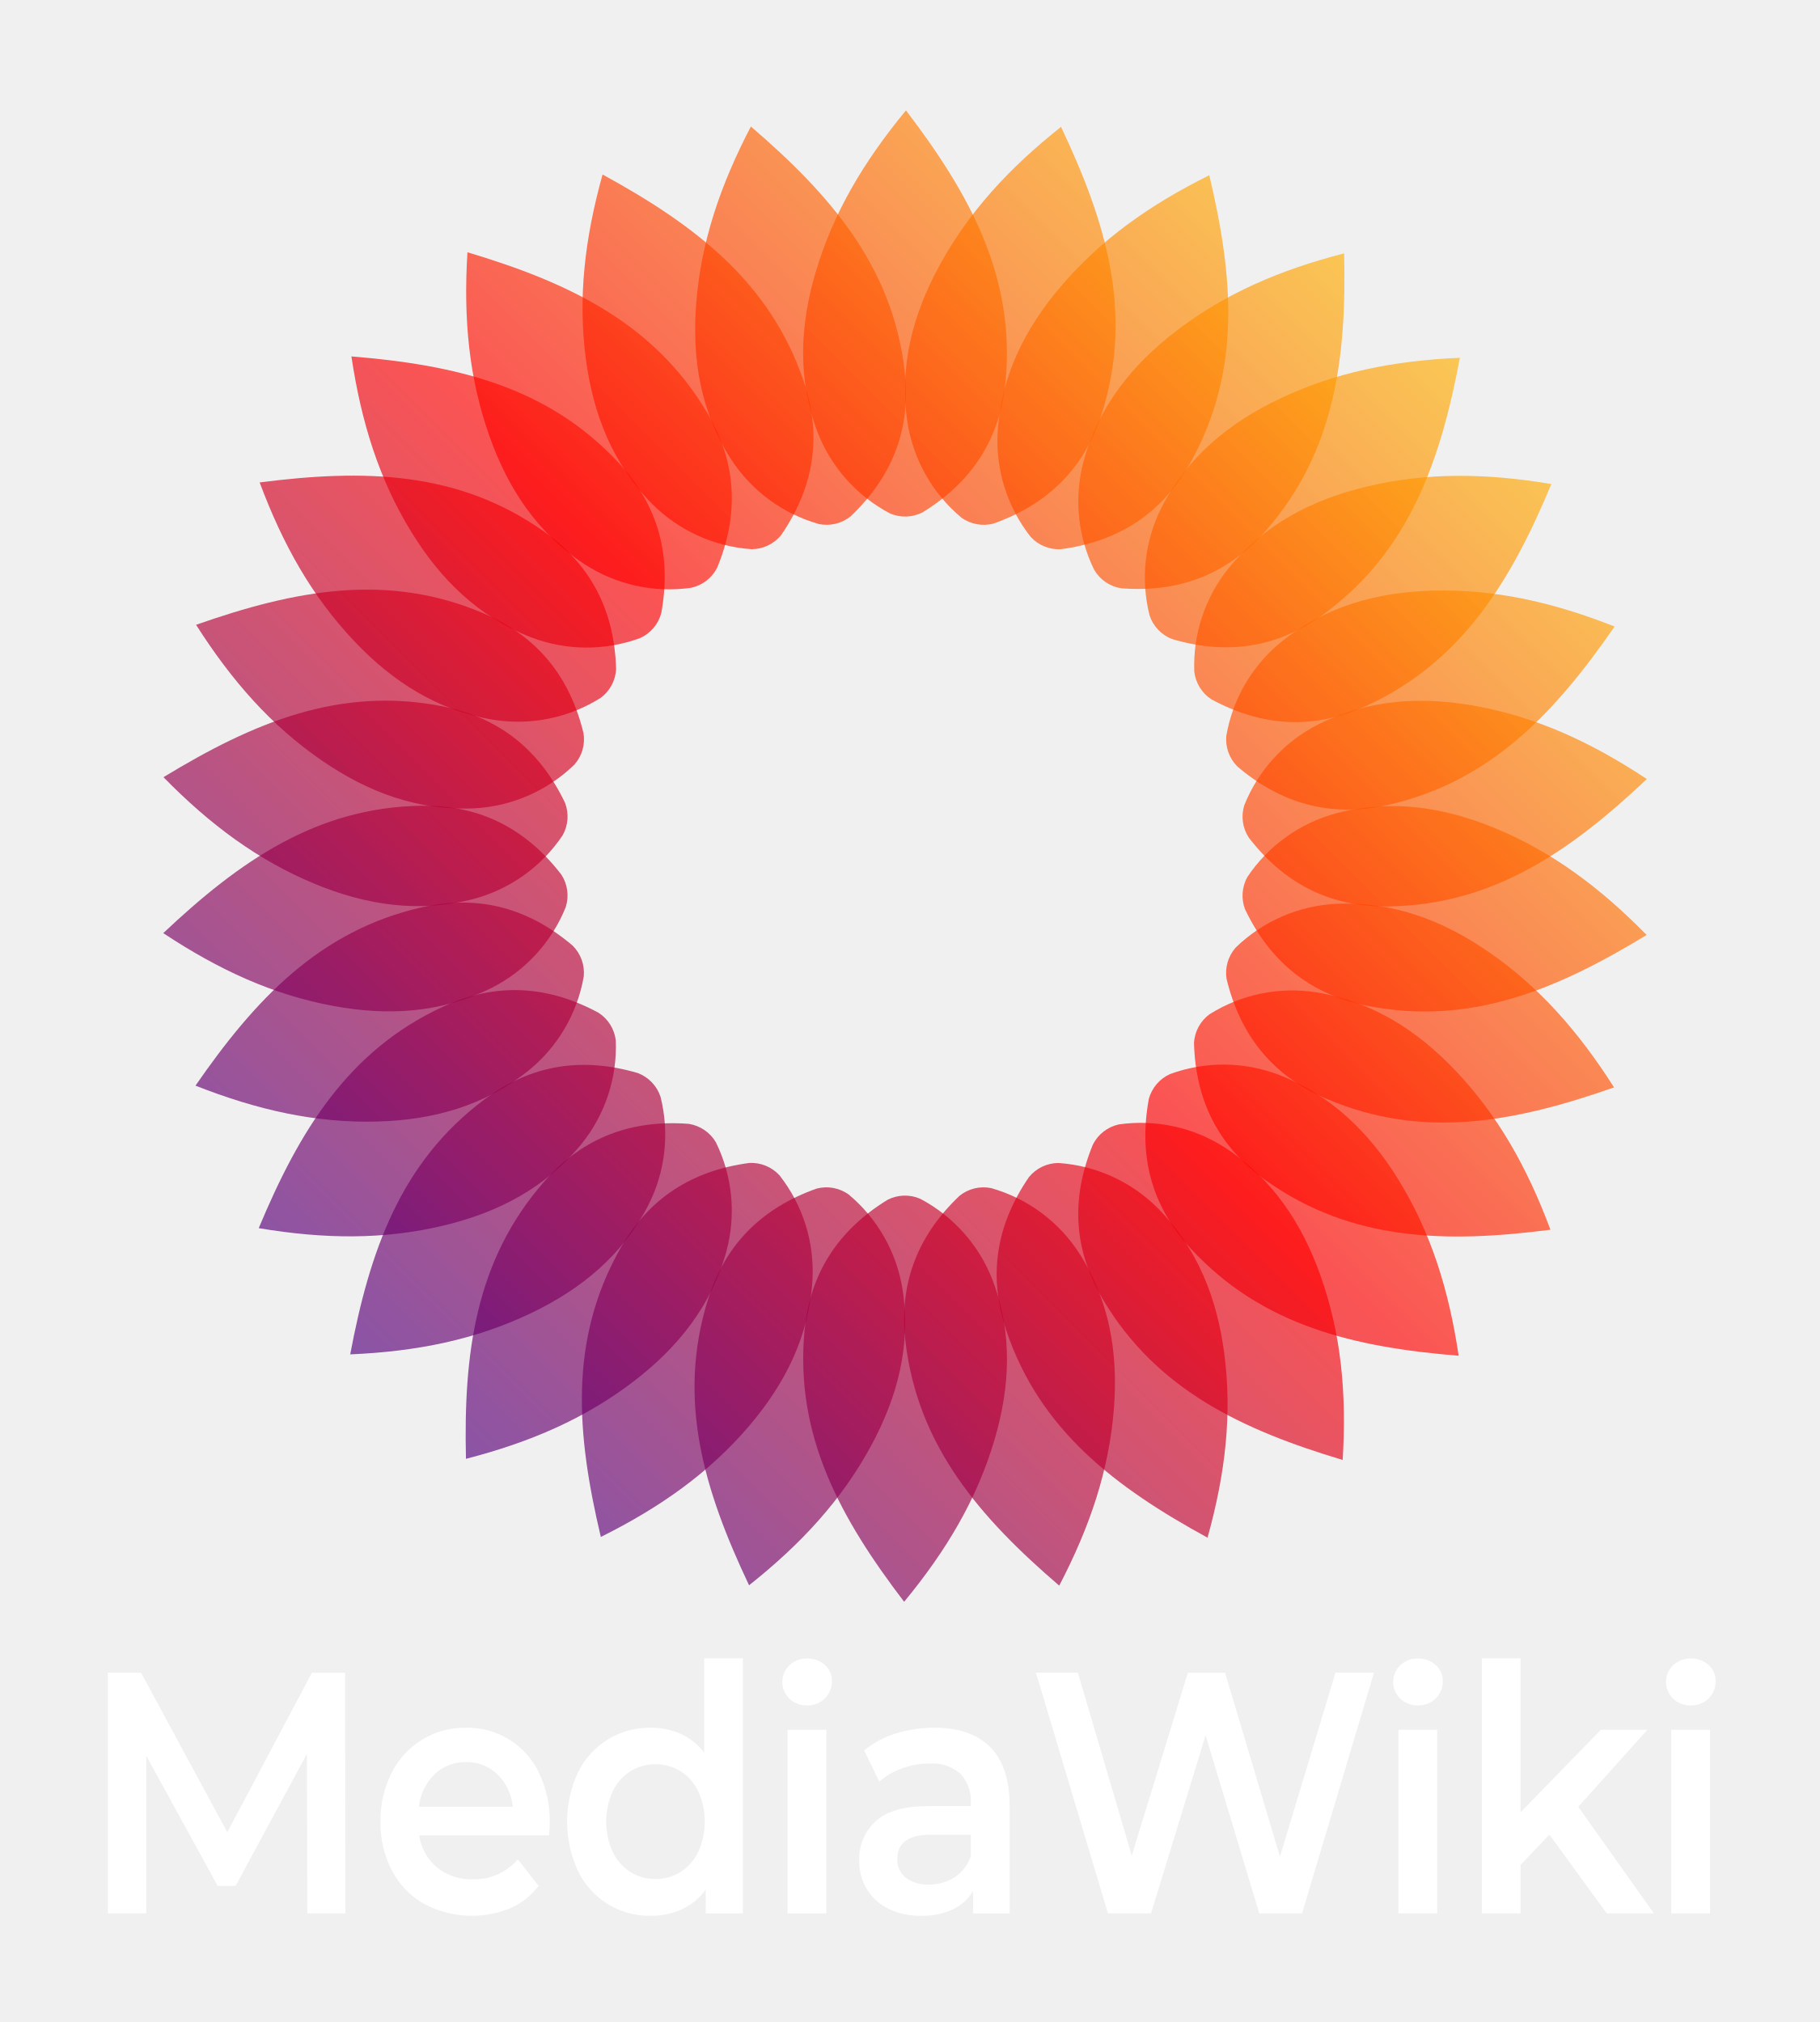
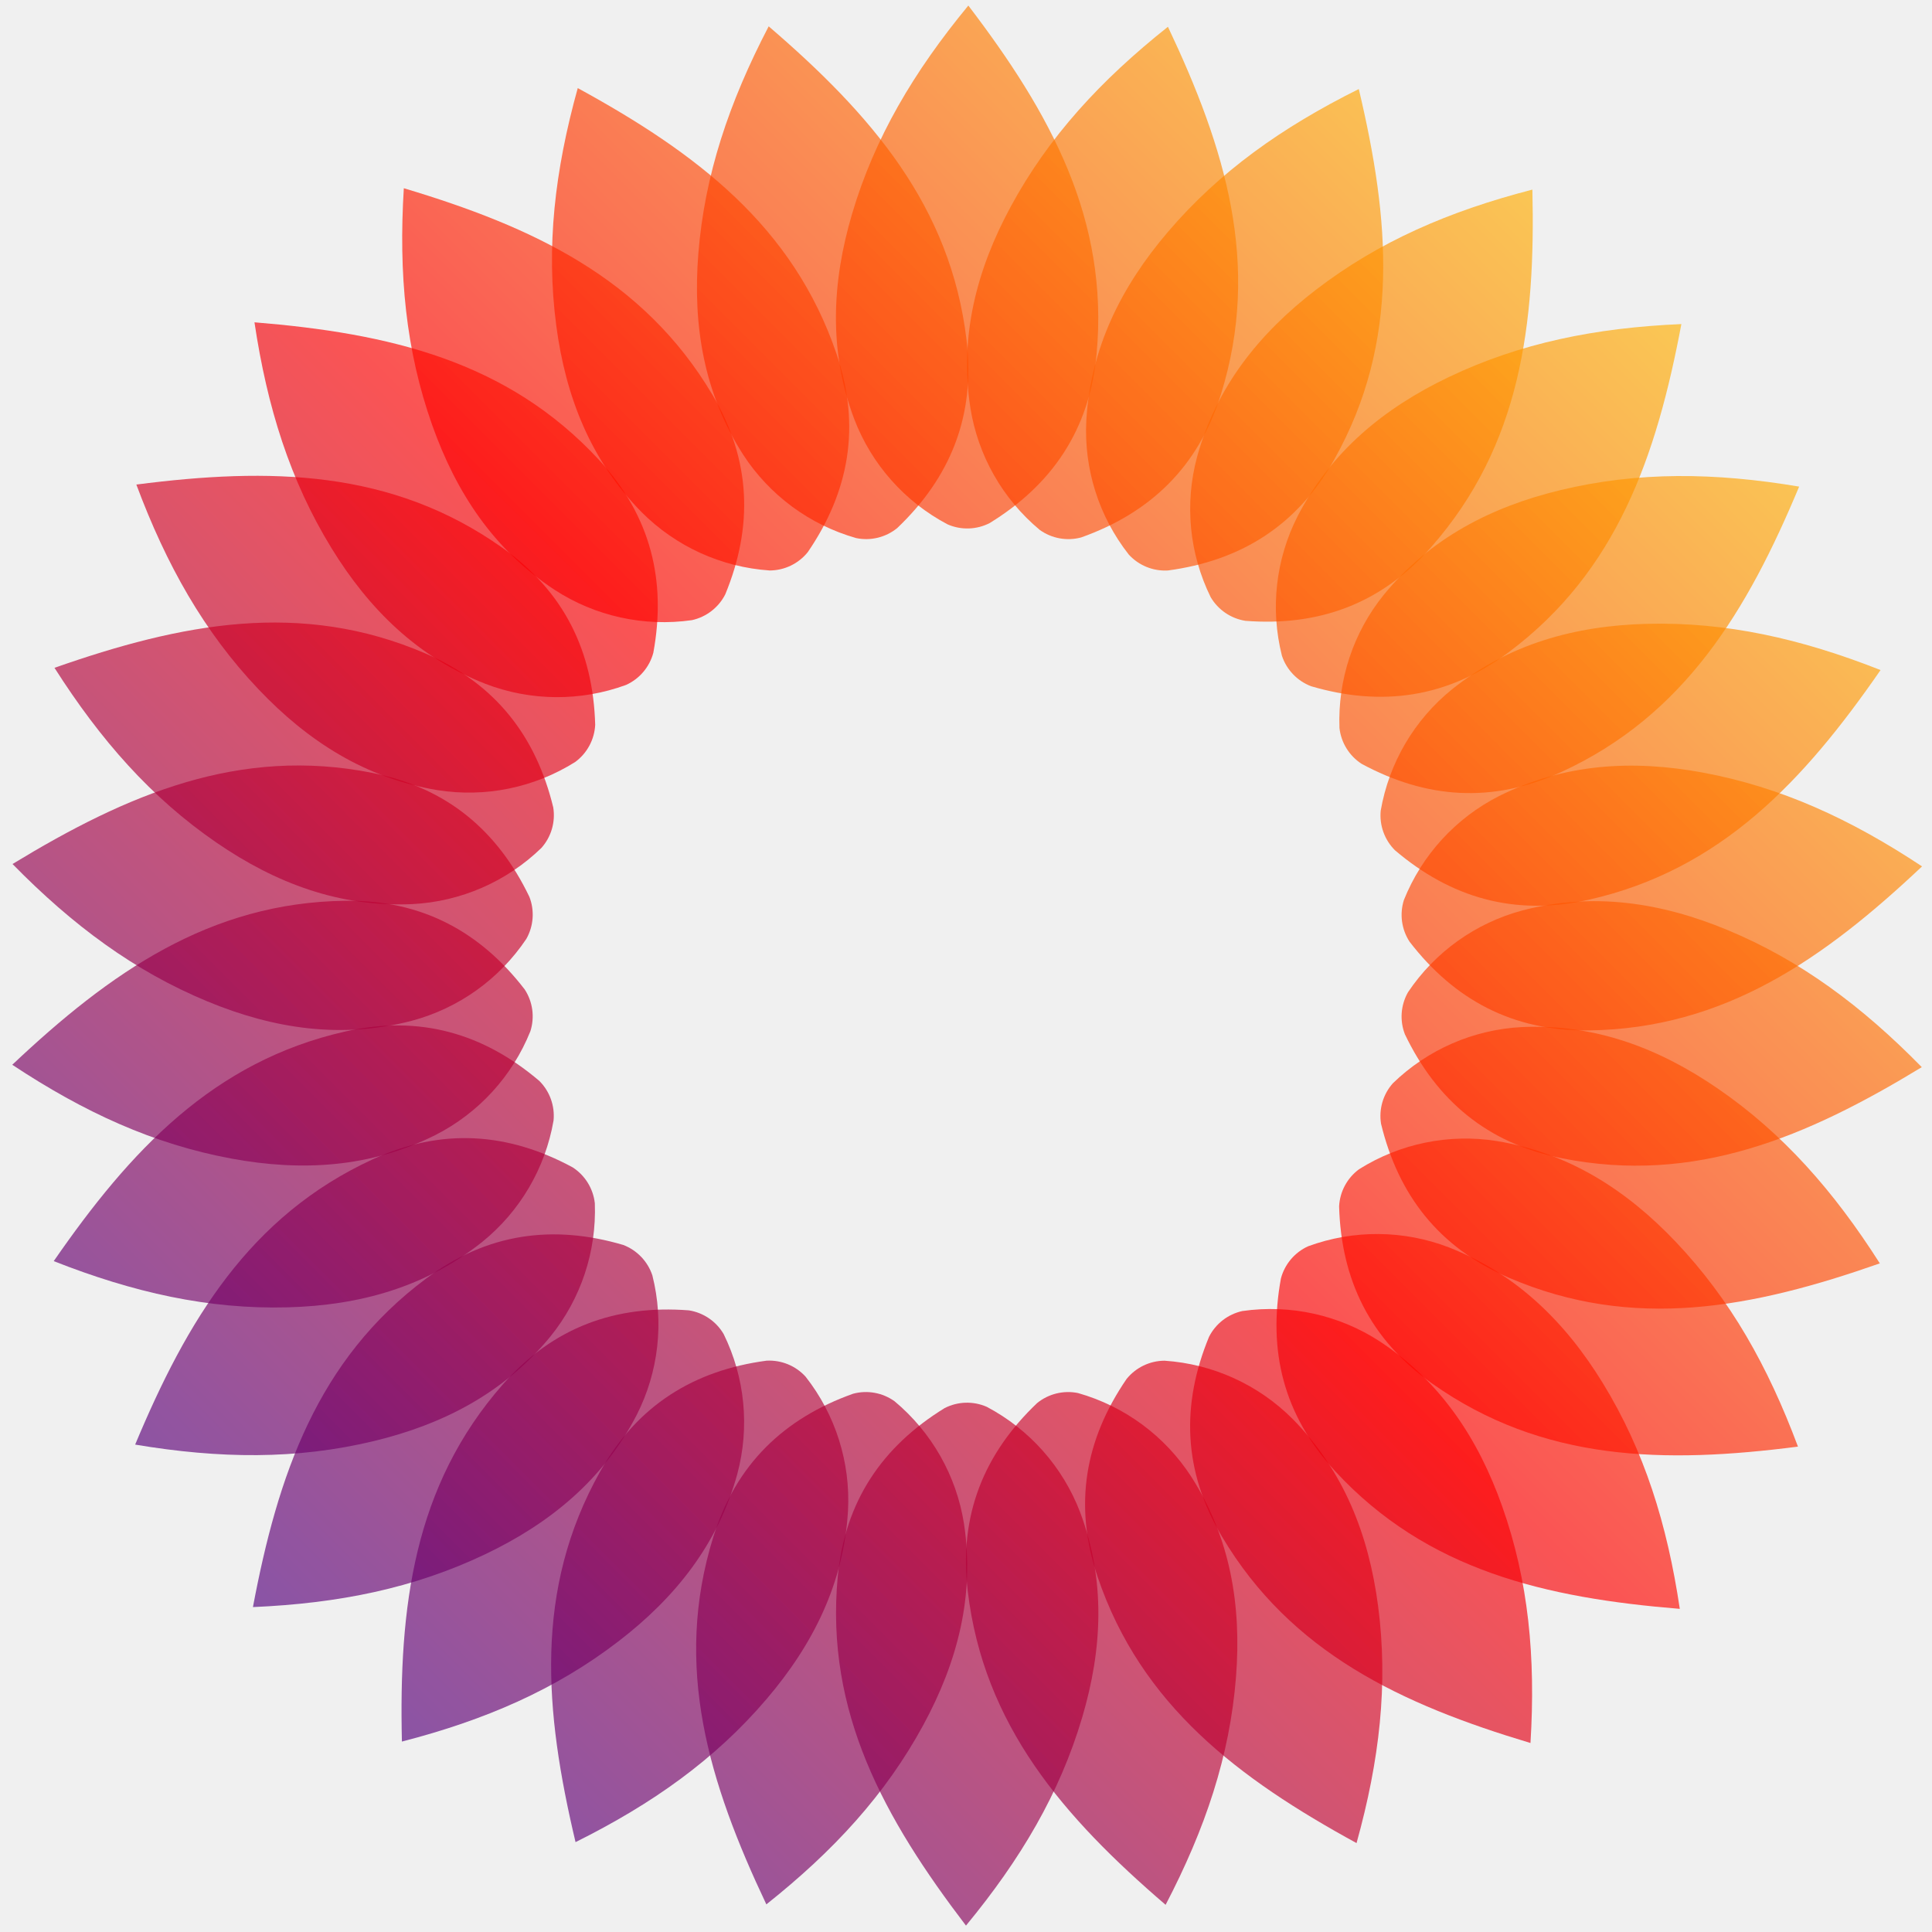
- <svg xmlns="http://www.w3.org/2000/svg" width="270" height="300" viewBox="0 0 270 300">
-   <defs>
+ <svg xmlns="http://www.w3.org/2000/svg" xmlns:xlink="http://www.w3.org/1999/xlink" width="270" height="270" viewBox="0 0 270 270" version="1.1" id="svg32">
+   <defs id="defs3">
    <linearGradient id="gradient" gradientUnits="userSpaceOnUse" x1="24" x2="246" y1="238" y2="16">
-       <stop offset="0%" stop-color="#0a00b2" />
-       <stop offset="50%" stop-color="#ff0000" />
-       <stop offset="100%" stop-color="#fffc00" />
+       <stop offset="0%" stop-color="#0a00b2" id="stop1" />
+       <stop offset="50%" stop-color="#ff0000" id="stop2" />
+       <stop offset="100%" stop-color="#fffc00" id="stop3" />
    </linearGradient>
-     <style>
+     <style id="style3">
			.wordmark {
				fill: #ffffff;
			}
			.petal {
				opacity: 0.65;
			}
			.petals {
				fill: url(#gradient);
			}
		</style>
+     <linearGradient xlink:href="#gradient" id="linearGradient32" gradientUnits="userSpaceOnUse" x1="24" y1="238" x2="246" y2="16" />
+     <linearGradient xlink:href="#gradient" id="linearGradient33" gradientUnits="userSpaceOnUse" x1="24" y1="238" x2="246" y2="16" />
+     <linearGradient xlink:href="#gradient" id="linearGradient34" gradientUnits="userSpaceOnUse" x1="24" y1="238" x2="246" y2="16" />
+     <linearGradient xlink:href="#gradient" id="linearGradient35" gradientUnits="userSpaceOnUse" x1="24" y1="238" x2="246" y2="16" />
+     <linearGradient xlink:href="#gradient" id="linearGradient36" gradientUnits="userSpaceOnUse" x1="24" y1="238" x2="246" y2="16" />
+     <linearGradient xlink:href="#gradient" id="linearGradient37" gradientUnits="userSpaceOnUse" x1="24" y1="238" x2="246" y2="16" />
+     <linearGradient xlink:href="#gradient" id="linearGradient38" gradientUnits="userSpaceOnUse" x1="24" y1="238" x2="246" y2="16" />
+     <linearGradient xlink:href="#gradient" id="linearGradient39" gradientUnits="userSpaceOnUse" x1="24" y1="238" x2="246" y2="16" />
+     <linearGradient xlink:href="#gradient" id="linearGradient40" gradientUnits="userSpaceOnUse" x1="24" y1="238" x2="246" y2="16" />
+     <linearGradient xlink:href="#gradient" id="linearGradient41" gradientUnits="userSpaceOnUse" x1="24" y1="238" x2="246" y2="16" />
+     <linearGradient xlink:href="#gradient" id="linearGradient42" gradientUnits="userSpaceOnUse" x1="24" y1="238" x2="246" y2="16" />
+     <linearGradient xlink:href="#gradient" id="linearGradient43" gradientUnits="userSpaceOnUse" x1="24" y1="238" x2="246" y2="16" />
+     <linearGradient xlink:href="#gradient" id="linearGradient44" gradientUnits="userSpaceOnUse" x1="24" y1="238" x2="246" y2="16" />
+     <linearGradient xlink:href="#gradient" id="linearGradient45" gradientUnits="userSpaceOnUse" x1="24" y1="238" x2="246" y2="16" />
+     <linearGradient xlink:href="#gradient" id="linearGradient46" gradientUnits="userSpaceOnUse" x1="24" y1="238" x2="246" y2="16" />
+     <linearGradient xlink:href="#gradient" id="linearGradient47" gradientUnits="userSpaceOnUse" x1="24" y1="238" x2="246" y2="16" />
+     <linearGradient xlink:href="#gradient" id="linearGradient48" gradientUnits="userSpaceOnUse" x1="24" y1="238" x2="246" y2="16" />
+     <linearGradient xlink:href="#gradient" id="linearGradient49" gradientUnits="userSpaceOnUse" x1="24" y1="238" x2="246" y2="16" />
+     <linearGradient xlink:href="#gradient" id="linearGradient50" gradientUnits="userSpaceOnUse" x1="24" y1="238" x2="246" y2="16" />
+     <linearGradient xlink:href="#gradient" id="linearGradient51" gradientUnits="userSpaceOnUse" x1="24" y1="238" x2="246" y2="16" />
+     <linearGradient xlink:href="#gradient" id="linearGradient52" gradientUnits="userSpaceOnUse" x1="24" y1="238" x2="246" y2="16" />
+     <linearGradient xlink:href="#gradient" id="linearGradient53" gradientUnits="userSpaceOnUse" x1="24" y1="238" x2="246" y2="16" />
+     <linearGradient xlink:href="#gradient" id="linearGradient54" gradientUnits="userSpaceOnUse" x1="24" y1="238" x2="246" y2="16" />
+     <linearGradient xlink:href="#gradient" id="linearGradient55" gradientUnits="userSpaceOnUse" x1="24" y1="238" x2="246" y2="16" />
+     <linearGradient xlink:href="#gradient" id="linearGradient56" gradientUnits="userSpaceOnUse" x1="24" y1="238" x2="246" y2="16" />
+     <linearGradient xlink:href="#gradient" id="linearGradient57" gradientUnits="userSpaceOnUse" x1="24" y1="238" x2="246" y2="16" />
+     <linearGradient xlink:href="#gradient" id="linearGradient58" gradientUnits="userSpaceOnUse" x1="24" y1="238" x2="246" y2="16" />
+     <linearGradient xlink:href="#gradient" id="linearGradient59" gradientUnits="userSpaceOnUse" x1="24" y1="238" x2="246" y2="16" />
+     <linearGradient xlink:href="#gradient" id="linearGradient60" gradientUnits="userSpaceOnUse" x1="24" y1="238" x2="246" y2="16" />
+     <linearGradient xlink:href="#gradient" id="linearGradient61" gradientUnits="userSpaceOnUse" x1="24" y1="238" x2="246" y2="16" />
+     <linearGradient xlink:href="#gradient" id="linearGradient62" gradientUnits="userSpaceOnUse" x1="24" y1="238" x2="246" y2="16" />
  </defs>
-   <path id="wordmark" class="wordmark" d="M51.242,283.882l-0.046-35.7H46.274L33.716,271.845,20.928,248.178H16.006v35.7h5.7v-23.36L32.289,279.8h2.668l10.58-19.585,0.046,23.666h5.658Zm30.313-13.465a16.339,16.339,0,0,0-1.587-7.371,11.726,11.726,0,0,0-10.833-6.707A12.1,12.1,0,0,0,58.072,263.1a15.488,15.488,0,0,0-1.633,7.166,15.245,15.245,0,0,0,1.679,7.218,12.194,12.194,0,0,0,4.761,4.973,15.1,15.1,0,0,0,12.834.663A10.484,10.484,0,0,0,79.9,279.8l-3.082-3.927a8.521,8.521,0,0,1-6.67,2.958,8.086,8.086,0,0,1-5.313-1.759,7.558,7.558,0,0,1-2.645-4.769H81.463q0.092-1.224.092-1.887h0Zm-12.42-8.977a6.462,6.462,0,0,1,4.692,1.836,7.809,7.809,0,0,1,2.254,4.794H62.143a7.89,7.89,0,0,1,2.323-4.82,6.534,6.534,0,0,1,4.669-1.81h0Zm35.328-15.4v13.976a9.068,9.068,0,0,0-3.45-2.755,10.682,10.682,0,0,0-4.462-.918,11.775,11.775,0,0,0-10.81,6.631,17.384,17.384,0,0,0,0,14.613,11.74,11.74,0,0,0,10.81,6.656,10.891,10.891,0,0,0,4.623-.969,9.033,9.033,0,0,0,3.519-2.908v3.52h5.52V246.036h-5.75Zm-7.222,32.745a6.833,6.833,0,0,1-3.726-1.045,7.251,7.251,0,0,1-2.622-2.984,10.911,10.911,0,0,1,0-8.977,7.264,7.264,0,0,1,2.622-2.984,7.166,7.166,0,0,1,7.452,0,7.264,7.264,0,0,1,2.622,2.984,10.911,10.911,0,0,1,0,8.977,7.251,7.251,0,0,1-2.622,2.984,6.835,6.835,0,0,1-3.726,1.045h0Zm19.6,5.1h5.75V256.645h-5.75v27.237Zm21.758-27.543a18.782,18.782,0,0,0-5.75.867,13.457,13.457,0,0,0-4.646,2.5l2.254,4.641a9.726,9.726,0,0,1,3.381-1.989,12.032,12.032,0,0,1,4.071-.714,6.239,6.239,0,0,1,4.577,1.53,5.912,5.912,0,0,1,1.541,4.386v0.408h-6.348q-5.291,0-7.751,2.219a7.545,7.545,0,0,0-2.461,5.891,7.959,7.959,0,0,0,1.127,4.208,7.678,7.678,0,0,0,3.2,2.907,10.581,10.581,0,0,0,4.83,1.046,10.77,10.77,0,0,0,4.715-.944,6.892,6.892,0,0,0,3.013-2.729v3.316h5.428V267.917q0-5.814-2.875-8.7t-8.3-2.882h0ZM137.812,279.6a5.281,5.281,0,0,1-3.45-1.02,3.378,3.378,0,0,1-1.242-2.754q0-3.621,4.968-3.621h5.934v3.162a5.86,5.86,0,0,1-2.369,3.137,6.869,6.869,0,0,1-3.841,1.1h0Zm60.306-31.419-8.234,27.288-8.142-27.288h-5.52L167.9,275.313l-8-27.135h-6.21l10.672,35.7h6.394l8.1-26.421,7.958,26.421h6.348l10.672-35.7h-5.7Zm9.338,35.7h5.75V256.645h-5.75v27.237Zm30.911,0h6.992L234.135,268.07l10.258-11.425h-6.9l-11.914,12.241v-22.85h-5.75v37.846h5.75V276.69l4.278-4.488Zm9.568,0h5.75V256.645h-5.75v27.237Zm-128.2-30.857a3.567,3.567,0,0,0,2.645-1.043,3.513,3.513,0,0,0,1.035-2.574,3.073,3.073,0,0,0-1.058-2.388,3.781,3.781,0,0,0-2.622-.95,3.677,3.677,0,0,0-2.622,1,3.437,3.437,0,0,0,0,4.961,3.677,3.677,0,0,0,2.622,1h0Zm90.62,0A3.569,3.569,0,0,0,213,251.982a3.513,3.513,0,0,0,1.035-2.574,3.077,3.077,0,0,0-1.058-2.388,3.784,3.784,0,0,0-2.622-.95,3.674,3.674,0,0,0-2.622,1,3.437,3.437,0,0,0,0,4.961,3.674,3.674,0,0,0,2.622,1h0Zm40.479,0a3.569,3.569,0,0,0,2.645-1.043,3.513,3.513,0,0,0,1.035-2.574,3.077,3.077,0,0,0-1.058-2.388,3.784,3.784,0,0,0-2.622-.95,3.674,3.674,0,0,0-2.622,1,3.437,3.437,0,0,0,0,4.961,3.674,3.674,0,0,0,2.622,1h0Z" />
-   <g id="petals" class="petals">
-     <path class="petal" d="M103.283,45.02c-0.647,8.246.645,16.05,5.16,23.1a23.041,23.041,0,0,0,13.04,9.63,5.672,5.672,0,0,0,4.719-1.153c6.093-5.8,9.031-12.89,8-21.625-1.829-15.522-11.06-26.108-22.808-36.2C106.826,27.538,104,35.917,103.283,45.02Z" />
-     <path class="petal" d="M86.913,53.254c1.081,8.2,3.968,15.565,9.849,21.519a23.04,23.04,0,0,0,14.757,6.709,5.673,5.673,0,0,0,4.376-2.109c4.754-6.944,6.154-14.486,3.331-22.816-5.016-14.8-16.246-23.238-29.836-30.668C86.743,35.417,85.719,44.2,86.913,53.254Z" />
-     <path class="petal" d="M72.611,64.711c2.762,7.8,7.117,14.4,14.108,19a23.04,23.04,0,0,0,15.83,3.494,5.673,5.673,0,0,0,3.842-2.973c3.206-7.78,3.007-15.449-1.486-23.01C96.921,47.786,84.183,41.87,69.345,37.429,68.737,47.3,69.561,56.1,72.611,64.711Z" />
-     <path class="petal" d="M61,78.891c4.323,7.052,9.955,12.605,17.75,15.653a23.04,23.04,0,0,0,16.21.126A5.671,5.671,0,0,0,98.1,90.963c1.519-8.277-.27-15.737-6.237-22.2-10.6-11.483-24.293-14.621-39.73-15.881C53.595,62.666,56.232,71.107,61,78.891Z" />
-     <path class="petal" d="M52.6,95.174c5.694,6,12.358,10.26,20.617,11.62A23.038,23.038,0,0,0,89.1,103.548a5.673,5.673,0,0,0,2.3-4.279c-0.235-8.412-3.536-15.337-10.716-20.416-12.759-9.028-26.8-9.251-42.164-7.274C41.979,80.844,46.313,88.552,52.6,95.174Z" />
-     <path class="petal" d="M47.764,112.849c6.817,4.684,14.222,7.467,22.582,7.08a23.035,23.035,0,0,0,14.86-6.478,5.671,5.671,0,0,0,1.36-4.663c-1.979-8.179-6.647-14.266-14.727-17.742C57.483,84.868,43.7,87.57,29.086,92.7,34.4,101.041,40.238,107.679,47.764,112.849Z" />
-     <path class="petal" d="M46.709,131.144c7.642,3.164,15.463,4.346,23.561,2.23a23.043,23.043,0,0,0,13.189-9.426,5.671,5.671,0,0,0,.361-4.844c-3.636-7.589-9.468-12.573-18.094-14.293-15.328-3.058-28.248,2.45-41.477,10.5C31.178,122.373,38.273,127.651,46.709,131.144Z" />
-     <path class="petal" d="M49.481,149.257c8.133,1.506,16.029,1.037,23.509-2.717a23.041,23.041,0,0,0,10.941-11.962,5.67,5.67,0,0,0-.654-4.813c-5.135-6.667-11.876-10.33-20.67-10.219-15.629.2-27.121,8.27-38.386,18.9C32.465,143.907,40.5,147.6,49.481,149.257Z" />
-     <path class="petal" d="M55.958,166.4c8.268-.218,15.894-2.319,22.431-7.546A23.037,23.037,0,0,0,86.6,144.878a5.67,5.67,0,0,0-1.64-4.572c-6.409-5.454-13.764-7.635-22.343-5.7C47.374,138.049,37.811,148.336,29,161.075,38.2,164.7,46.83,166.64,55.958,166.4Z" />
-     <path class="petal" d="M65.857,181.82c8.042-1.933,15.065-5.573,20.372-12.045A23.039,23.039,0,0,0,91.358,154.4a5.672,5.672,0,0,0-2.555-4.131c-7.4-4-15.05-4.606-23.039-.928-14.2,6.536-21.413,18.586-27.381,32.878C48.137,183.853,56.979,183.953,65.857,181.82Z" />
-     <path class="petal" d="M78.747,194.845c7.465-3.562,13.577-8.583,17.422-16.017a23.039,23.039,0,0,0,1.82-16.108,5.671,5.671,0,0,0-3.358-3.51c-8.073-2.375-15.679-1.376-22.728,3.883-12.529,9.344-17.08,22.631-19.947,37.852C61.836,200.518,70.506,198.778,78.747,194.845Z" />
-     <path class="petal" d="M94.062,204.906c6.561-5.036,11.5-11.219,13.712-19.289a23.042,23.042,0,0,0-1.569-16.135,5.67,5.67,0,0,0-4.014-2.735c-8.391-.645-15.623,1.914-21.425,8.523-10.312,11.746-12,25.689-11.641,41.173C78.7,213.971,86.82,210.466,94.062,204.906Z" />
-     <path class="petal" d="M111.135,211.562c5.371-6.29,8.912-13.363,9.4-21.718a23.035,23.035,0,0,0-4.89-15.456,5.666,5.666,0,0,0-4.5-1.84c-8.341,1.113-14.883,5.119-19.184,12.791-7.644,13.633-6.4,27.622-2.826,42.693C97.994,223.623,105.207,218.507,111.135,211.562Z" />
-     <path class="petal" d="M129.219,214.524c3.945-7.27,5.939-14.924,4.68-23.2a23.038,23.038,0,0,0-8-14.1,5.674,5.674,0,0,0-4.78-.866c-7.927,2.823-13.494,8.1-16.106,16.5-4.643,14.924-.516,28.349,6.112,42.348C118.872,229.053,124.864,222.549,129.219,214.524Z" />
-     <path class="petal" d="M147.523,213.661c2.348-7.931,2.706-15.833-.245-23.665a23.042,23.042,0,0,0-10.753-12.131,5.671,5.671,0,0,0-4.855.147c-7.167,4.41-11.514,10.731-12.323,19.489-1.439,15.563,5.389,27.837,14.783,40.152C140.424,230.024,144.932,222.416,147.523,213.661Z" />
-     <path class="petal" d="M165.248,209.011c0.648-8.246-.645-16.049-5.16-23.1a23.038,23.038,0,0,0-13.04-9.631,5.67,5.67,0,0,0-4.719,1.154c-6.093,5.8-9.031,12.89-8,21.624,1.829,15.523,11.06,26.108,22.808,36.2C161.706,226.493,164.534,218.114,165.248,209.011Z" />
-     <path class="petal" d="M181.619,200.778c-1.081-8.2-3.968-15.565-9.849-21.519a23.043,23.043,0,0,0-14.758-6.709,5.669,5.669,0,0,0-4.375,2.109c-4.754,6.944-6.155,14.486-3.331,22.816,5.015,14.8,16.245,23.238,29.835,30.668C181.789,218.614,182.813,209.83,181.619,200.778Z" />
-     <path class="petal" d="M195.92,189.321c-2.762-7.8-7.117-14.4-14.108-19a23.04,23.04,0,0,0-15.83-3.494,5.668,5.668,0,0,0-3.841,2.972c-3.207,7.781-3.008,15.45,1.485,23.01,7.984,13.437,20.723,19.353,35.56,23.8C199.794,206.732,198.97,197.927,195.92,189.321Z" />
-     <path class="petal" d="M207.527,175.14c-4.323-7.051-9.956-12.6-17.751-15.652a23.039,23.039,0,0,0-16.21-.127,5.672,5.672,0,0,0-3.139,3.707c-1.519,8.277.27,15.737,6.237,22.2,10.6,11.483,24.293,14.622,39.73,15.881C214.936,191.366,212.3,182.925,207.527,175.14Z" />
-     <path class="petal" d="M215.931,158.857c-5.694-6-12.358-10.26-20.616-11.62a23.04,23.04,0,0,0-15.883,3.247,5.669,5.669,0,0,0-2.3,4.278c0.236,8.412,3.536,15.337,10.716,20.416,12.759,9.028,26.8,9.251,42.164,7.274C226.553,173.187,222.218,165.479,215.931,158.857Z" />
-     <path class="petal" d="M220.767,141.182c-6.817-4.684-14.222-7.467-22.582-7.08a23.039,23.039,0,0,0-14.86,6.478,5.671,5.671,0,0,0-1.361,4.663c1.979,8.179,6.648,14.267,14.727,17.742,14.357,6.178,28.14,3.477,42.755-1.651C234.135,152.99,228.293,146.352,220.767,141.182Z" />
-     <path class="petal" d="M221.822,122.888c-7.642-3.164-15.463-4.347-23.561-2.23a23.031,23.031,0,0,0-13.188,9.426,5.668,5.668,0,0,0-.361,4.844c3.636,7.588,9.468,12.573,18.093,14.292,15.328,3.058,28.248-2.45,41.477-10.5C237.354,131.659,230.259,126.38,221.822,122.888Z" />
-     <path class="petal" d="M219.05,104.774c-8.132-1.506-16.028-1.037-23.509,2.717A23.042,23.042,0,0,0,184.6,119.453a5.673,5.673,0,0,0,.654,4.814c5.135,6.666,11.876,10.329,20.67,10.218,15.629-.2,27.121-8.27,38.387-18.9C236.066,110.124,228.029,106.436,219.05,104.774Z" />
-     <path class="petal" d="M212.573,87.632c-8.268.218-15.894,2.319-22.43,7.546a23.038,23.038,0,0,0-8.215,13.975,5.672,5.672,0,0,0,1.64,4.572c6.409,5.454,13.764,7.635,22.343,5.7,15.246-3.441,24.809-13.728,33.619-26.467C230.33,89.328,221.7,87.391,212.573,87.632Z" />
-     <path class="petal" d="M202.674,72.212c-8.042,1.932-15.065,5.573-20.372,12.045a23.036,23.036,0,0,0-5.129,15.378,5.67,5.67,0,0,0,2.555,4.131c7.4,4,15.05,4.606,23.039.928,14.2-6.536,21.413-18.586,27.381-32.878C220.4,70.178,211.552,70.078,202.674,72.212Z" />
-     <path class="petal" d="M189.785,59.186c-7.465,3.562-13.577,8.583-17.423,16.017a23.039,23.039,0,0,0-1.82,16.108,5.672,5.672,0,0,0,3.358,3.51c8.073,2.376,15.679,1.376,22.729-3.883,12.528-9.345,17.08-22.632,19.947-37.853C206.7,53.513,198.025,55.254,189.785,59.186Z" />
-     <path class="petal" d="M174.469,49.126c-6.561,5.036-11.5,11.218-13.712,19.289a23.046,23.046,0,0,0,1.569,16.135,5.673,5.673,0,0,0,4.015,2.735c8.39,0.645,15.622-1.913,21.424-8.523,10.312-11.745,12-25.688,11.641-41.173C189.831,40.06,181.712,43.565,174.469,49.126Z" />
-     <path class="petal" d="M157.4,42.469c-5.371,6.29-8.912,13.363-9.4,21.718a23.041,23.041,0,0,0,4.889,15.456,5.671,5.671,0,0,0,4.5,1.84c8.341-1.113,14.883-5.12,19.185-12.791,7.644-13.633,6.4-27.622,2.826-42.693C170.537,30.408,163.325,35.524,157.4,42.469Z" />
-     <path class="petal" d="M139.312,39.507c-3.945,7.27-5.939,14.924-4.68,23.2a23.035,23.035,0,0,0,8,14.1,5.67,5.67,0,0,0,4.779.865c7.928-2.823,13.494-8.1,16.106-16.5,4.643-14.924.516-28.349-6.112-42.348C149.659,24.978,143.667,31.482,139.312,39.507Z" />
-     <path class="petal" d="M121.008,40.37c-2.348,7.931-2.706,15.833.245,23.665a23.042,23.042,0,0,0,10.753,12.131,5.671,5.671,0,0,0,4.855-.147c7.167-4.41,11.515-10.731,12.323-19.489,1.439-15.563-5.389-27.837-14.782-40.152C128.108,24.007,123.6,31.615,121.008,40.37Z" />
+   <g id="petals" class="petals" style="fill:url(#linearGradient62)" transform="matrix(1.212654,0,0,1.212654,-27.65709,-19.08387)">
+     <path class="petal" d="m 103.283,45.02 c -0.647,8.246 0.645,16.05 5.16,23.1 a 23.041,23.041 0 0 0 13.04,9.63 5.672,5.672 0 0 0 4.719,-1.153 c 6.093,-5.8 9.031,-12.89 8,-21.625 -1.829,-15.522 -11.06,-26.108 -22.808,-36.2 -4.568,8.766 -7.394,17.145 -8.111,26.248 z" id="path3" style="fill:url(#linearGradient32)" />
+     <path class="petal" d="m 86.913,53.254 c 1.081,8.2 3.968,15.565 9.849,21.519 a 23.04,23.04 0 0 0 14.757,6.709 5.673,5.673 0 0 0 4.376,-2.109 c 4.754,-6.944 6.154,-14.486 3.331,-22.816 C 114.21,41.757 102.98,33.319 89.39,25.889 86.743,35.417 85.719,44.2 86.913,53.254 Z" id="path4" style="fill:url(#linearGradient33)" />
+     <path class="petal" d="m 72.611,64.711 c 2.762,7.8 7.117,14.4 14.108,19 a 23.04,23.04 0 0 0 15.83,3.494 5.673,5.673 0 0 0 3.842,-2.973 c 3.206,-7.78 3.007,-15.449 -1.486,-23.01 C 96.921,47.786 84.183,41.87 69.345,37.429 68.737,47.3 69.561,56.1 72.611,64.711 Z" id="path5" style="fill:url(#linearGradient34)" />
+     <path class="petal" d="m 61,78.891 c 4.323,7.052 9.955,12.605 17.75,15.653 A 23.04,23.04 0 0 0 94.96,94.67 5.671,5.671 0 0 0 98.1,90.963 C 99.619,82.686 97.83,75.226 91.863,68.763 81.263,57.28 67.57,54.142 52.133,52.882 53.595,62.666 56.232,71.107 61,78.891 Z" id="path6" style="fill:url(#linearGradient35)" />
+     <path class="petal" d="m 52.6,95.174 c 5.694,6 12.358,10.26 20.617,11.62 A 23.038,23.038 0 0 0 89.1,103.548 5.673,5.673 0 0 0 91.4,99.269 C 91.165,90.857 87.864,83.932 80.684,78.853 67.925,69.825 53.884,69.602 38.52,71.579 c 3.459,9.265 7.793,16.973 14.08,23.595 z" id="path7" style="fill:url(#linearGradient36)" />
+     <path class="petal" d="m 47.764,112.849 c 6.817,4.684 14.222,7.467 22.582,7.08 a 23.035,23.035 0 0 0 14.86,-6.478 5.671,5.671 0 0 0 1.36,-4.663 C 84.587,100.609 79.919,94.522 71.839,91.046 57.483,84.868 43.7,87.57 29.086,92.7 c 5.314,8.341 11.152,14.979 18.678,20.149 z" id="path8" style="fill:url(#linearGradient37)" />
+     <path class="petal" d="m 46.709,131.144 c 7.642,3.164 15.463,4.346 23.561,2.23 a 23.043,23.043 0 0 0 13.189,-9.426 5.671,5.671 0 0 0 0.361,-4.844 c -3.636,-7.589 -9.468,-12.573 -18.094,-14.293 -15.328,-3.058 -28.248,2.45 -41.477,10.5 6.929,7.062 14.024,12.34 22.46,15.833 z" id="path9" style="fill:url(#linearGradient38)" />
+     <path class="petal" d="m 49.481,149.257 c 8.133,1.506 16.029,1.037 23.509,-2.717 a 23.041,23.041 0 0 0 10.941,-11.962 5.67,5.67 0 0 0 -0.654,-4.813 c -5.135,-6.667 -11.876,-10.33 -20.67,-10.219 -15.629,0.2 -27.121,8.27 -38.386,18.9 8.244,5.461 16.279,9.154 25.26,10.811 z" id="path10" style="fill:url(#linearGradient39)" />
+     <path class="petal" d="m 55.958,166.4 c 8.268,-0.218 15.894,-2.319 22.431,-7.546 a 23.037,23.037 0 0 0 8.211,-13.976 5.67,5.67 0 0 0 -1.64,-4.572 c -6.409,-5.454 -13.764,-7.635 -22.343,-5.7 -15.243,3.443 -24.806,13.73 -33.617,26.469 9.2,3.625 17.83,5.565 26.958,5.325 z" id="path11" style="fill:url(#linearGradient40)" />
+     <path class="petal" d="m 65.857,181.82 c 8.042,-1.933 15.065,-5.573 20.372,-12.045 a 23.039,23.039 0 0 0 5.129,-15.375 5.672,5.672 0 0 0 -2.555,-4.131 c -7.4,-4 -15.05,-4.606 -23.039,-0.928 -14.2,6.536 -21.413,18.586 -27.381,32.878 9.754,1.634 18.596,1.734 27.474,-0.399 z" id="path12" style="fill:url(#linearGradient41)" />
+     <path class="petal" d="m 78.747,194.845 c 7.465,-3.562 13.577,-8.583 17.422,-16.017 a 23.039,23.039 0 0 0 1.82,-16.108 5.671,5.671 0 0 0 -3.358,-3.51 c -8.073,-2.375 -15.679,-1.376 -22.728,3.883 -12.529,9.344 -17.08,22.631 -19.947,37.852 9.88,-0.427 18.55,-2.167 26.791,-6.1 z" id="path13" style="fill:url(#linearGradient42)" />
+     <path class="petal" d="m 94.062,204.906 c 6.561,-5.036 11.5,-11.219 13.712,-19.289 a 23.042,23.042 0 0 0 -1.569,-16.135 5.67,5.67 0 0 0 -4.014,-2.735 c -8.391,-0.645 -15.623,1.914 -21.425,8.523 -10.312,11.746 -12,25.689 -11.641,41.173 9.575,-2.472 17.695,-5.977 24.937,-11.537 z" id="path14" style="fill:url(#linearGradient43)" />
+     <path class="petal" d="m 111.135,211.562 c 5.371,-6.29 8.912,-13.363 9.4,-21.718 a 23.035,23.035 0 0 0 -4.89,-15.456 5.666,5.666 0 0 0 -4.5,-1.84 c -8.341,1.113 -14.883,5.119 -19.184,12.791 -7.644,13.633 -6.4,27.622 -2.826,42.693 8.859,-4.409 16.072,-9.525 22,-16.47 z" id="path15" style="fill:url(#linearGradient44)" />
+     <path class="petal" d="m 129.219,214.524 c 3.945,-7.27 5.939,-14.924 4.68,-23.2 a 23.038,23.038 0 0 0 -8,-14.1 5.674,5.674 0 0 0 -4.78,-0.866 c -7.927,2.823 -13.494,8.1 -16.106,16.5 -4.643,14.924 -0.516,28.349 6.112,42.348 7.747,-6.153 13.739,-12.657 18.094,-20.682 z" id="path16" style="fill:url(#linearGradient45)" />
+     <path class="petal" d="m 147.523,213.661 c 2.348,-7.931 2.706,-15.833 -0.245,-23.665 a 23.042,23.042 0 0 0 -10.753,-12.131 5.671,5.671 0 0 0 -4.855,0.147 c -7.167,4.41 -11.514,10.731 -12.323,19.489 -1.439,15.563 5.389,27.837 14.783,40.152 6.294,-7.629 10.802,-15.237 13.393,-23.992 z" id="path17" style="fill:url(#linearGradient46)" />
+     <path class="petal" d="m 165.248,209.011 c 0.648,-8.246 -0.645,-16.049 -5.16,-23.1 a 23.038,23.038 0 0 0 -13.04,-9.631 5.67,5.67 0 0 0 -4.719,1.154 c -6.093,5.8 -9.031,12.89 -8,21.624 1.829,15.523 11.06,26.108 22.808,36.2 4.569,-8.765 7.397,-17.144 8.111,-26.247 z" id="path18" style="fill:url(#linearGradient47)" />
+     <path class="petal" d="m 181.619,200.778 c -1.081,-8.2 -3.968,-15.565 -9.849,-21.519 a 23.043,23.043 0 0 0 -14.758,-6.709 5.669,5.669 0 0 0 -4.375,2.109 c -4.754,6.944 -6.155,14.486 -3.331,22.816 5.015,14.8 16.245,23.238 29.835,30.668 2.648,-9.529 3.672,-18.313 2.478,-27.365 z" id="path19" style="fill:url(#linearGradient48)" />
+     <path class="petal" d="m 195.92,189.321 c -2.762,-7.8 -7.117,-14.4 -14.108,-19 a 23.04,23.04 0 0 0 -15.83,-3.494 5.668,5.668 0 0 0 -3.841,2.972 c -3.207,7.781 -3.008,15.45 1.485,23.01 7.984,13.437 20.723,19.353 35.56,23.8 0.608,-9.877 -0.216,-18.682 -3.266,-27.288 z" id="path20" style="fill:url(#linearGradient49)" />
+     <path class="petal" d="m 207.527,175.14 c -4.323,-7.051 -9.956,-12.6 -17.751,-15.652 a 23.039,23.039 0 0 0 -16.21,-0.127 5.672,5.672 0 0 0 -3.139,3.707 c -1.519,8.277 0.27,15.737 6.237,22.2 10.6,11.483 24.293,14.622 39.73,15.881 -1.458,-9.783 -4.094,-18.224 -8.867,-26.009 z" id="path21" style="fill:url(#linearGradient50)" />
+     <path class="petal" d="m 215.931,158.857 c -5.694,-6 -12.358,-10.26 -20.616,-11.62 a 23.04,23.04 0 0 0 -15.883,3.247 5.669,5.669 0 0 0 -2.3,4.278 c 0.236,8.412 3.536,15.337 10.716,20.416 12.759,9.028 26.8,9.251 42.164,7.274 -3.459,-9.265 -7.794,-16.973 -14.081,-23.595 z" id="path22" style="fill:url(#linearGradient51)" />
+     <path class="petal" d="m 220.767,141.182 c -6.817,-4.684 -14.222,-7.467 -22.582,-7.08 a 23.039,23.039 0 0 0 -14.86,6.478 5.671,5.671 0 0 0 -1.361,4.663 c 1.979,8.179 6.648,14.267 14.727,17.742 14.357,6.178 28.14,3.477 42.755,-1.651 -5.311,-8.344 -11.153,-14.982 -18.679,-20.152 z" id="path23" style="fill:url(#linearGradient52)" />
+     <path class="petal" d="m 221.822,122.888 c -7.642,-3.164 -15.463,-4.347 -23.561,-2.23 a 23.031,23.031 0 0 0 -13.188,9.426 5.668,5.668 0 0 0 -0.361,4.844 c 3.636,7.588 9.468,12.573 18.093,14.292 15.328,3.058 28.248,-2.45 41.477,-10.5 -6.928,-7.061 -14.023,-12.34 -22.46,-15.832 z" id="path24" style="fill:url(#linearGradient53)" />
+     <path class="petal" d="m 219.05,104.774 c -8.132,-1.506 -16.028,-1.037 -23.509,2.717 a 23.042,23.042 0 0 0 -10.941,11.962 5.673,5.673 0 0 0 0.654,4.814 c 5.135,6.666 11.876,10.329 20.67,10.218 15.629,-0.2 27.121,-8.27 38.387,-18.9 -8.245,-5.461 -16.282,-9.149 -25.261,-10.811 z" id="path25" style="fill:url(#linearGradient54)" />
+     <path class="petal" d="m 212.573,87.632 c -8.268,0.218 -15.894,2.319 -22.43,7.546 a 23.038,23.038 0 0 0 -8.215,13.975 5.672,5.672 0 0 0 1.64,4.572 c 6.409,5.454 13.764,7.635 22.343,5.7 15.246,-3.441 24.809,-13.728 33.619,-26.467 -9.2,-3.63 -17.83,-5.567 -26.957,-5.326 z" id="path26" style="fill:url(#linearGradient55)" />
+     <path class="petal" d="m 202.674,72.212 c -8.042,1.932 -15.065,5.573 -20.372,12.045 a 23.036,23.036 0 0 0 -5.129,15.378 5.67,5.67 0 0 0 2.555,4.131 c 7.4,4 15.05,4.606 23.039,0.928 14.2,-6.536 21.413,-18.586 27.381,-32.878 -9.748,-1.638 -18.596,-1.738 -27.474,0.396 z" id="path27" style="fill:url(#linearGradient56)" />
+     <path class="petal" d="m 189.785,59.186 c -7.465,3.562 -13.577,8.583 -17.423,16.017 a 23.039,23.039 0 0 0 -1.82,16.108 5.672,5.672 0 0 0 3.358,3.51 c 8.073,2.376 15.679,1.376 22.729,-3.883 12.528,-9.345 17.08,-22.632 19.947,-37.853 -9.876,0.428 -18.551,2.169 -26.791,6.101 z" id="path28" style="fill:url(#linearGradient57)" />
+     <path class="petal" d="m 174.469,49.126 c -6.561,5.036 -11.5,11.218 -13.712,19.289 a 23.046,23.046 0 0 0 1.569,16.135 5.673,5.673 0 0 0 4.015,2.735 c 8.39,0.645 15.622,-1.913 21.424,-8.523 10.312,-11.745 12,-25.688 11.641,-41.173 -9.575,2.471 -17.694,5.976 -24.937,11.537 z" id="path29" style="fill:url(#linearGradient58)" />
+     <path class="petal" d="m 157.4,42.469 c -5.371,6.29 -8.912,13.363 -9.4,21.718 a 23.041,23.041 0 0 0 4.889,15.456 5.671,5.671 0 0 0 4.5,1.84 c 8.341,-1.113 14.883,-5.12 19.185,-12.791 7.644,-13.633 6.4,-27.622 2.826,-42.693 -8.863,4.409 -16.075,9.525 -22,16.47 z" id="path30" style="fill:url(#linearGradient59)" />
+     <path class="petal" d="m 139.312,39.507 c -3.945,7.27 -5.939,14.924 -4.68,23.2 a 23.035,23.035 0 0 0 8,14.1 5.67,5.67 0 0 0 4.779,0.865 c 7.928,-2.823 13.494,-8.1 16.106,-16.5 4.643,-14.924 0.516,-28.349 -6.112,-42.348 -7.746,6.154 -13.738,12.658 -18.093,20.683 z" id="path31" style="fill:url(#linearGradient60)" />
+     <path class="petal" d="m 121.008,40.37 c -2.348,7.931 -2.706,15.833 0.245,23.665 a 23.042,23.042 0 0 0 10.753,12.131 5.671,5.671 0 0 0 4.855,-0.147 c 7.167,-4.41 11.515,-10.731 12.323,-19.489 1.439,-15.563 -5.389,-27.837 -14.782,-40.152 -6.294,7.629 -10.802,15.237 -13.394,23.992 z" id="path32" style="fill:url(#linearGradient61)" />
  </g>
</svg>
